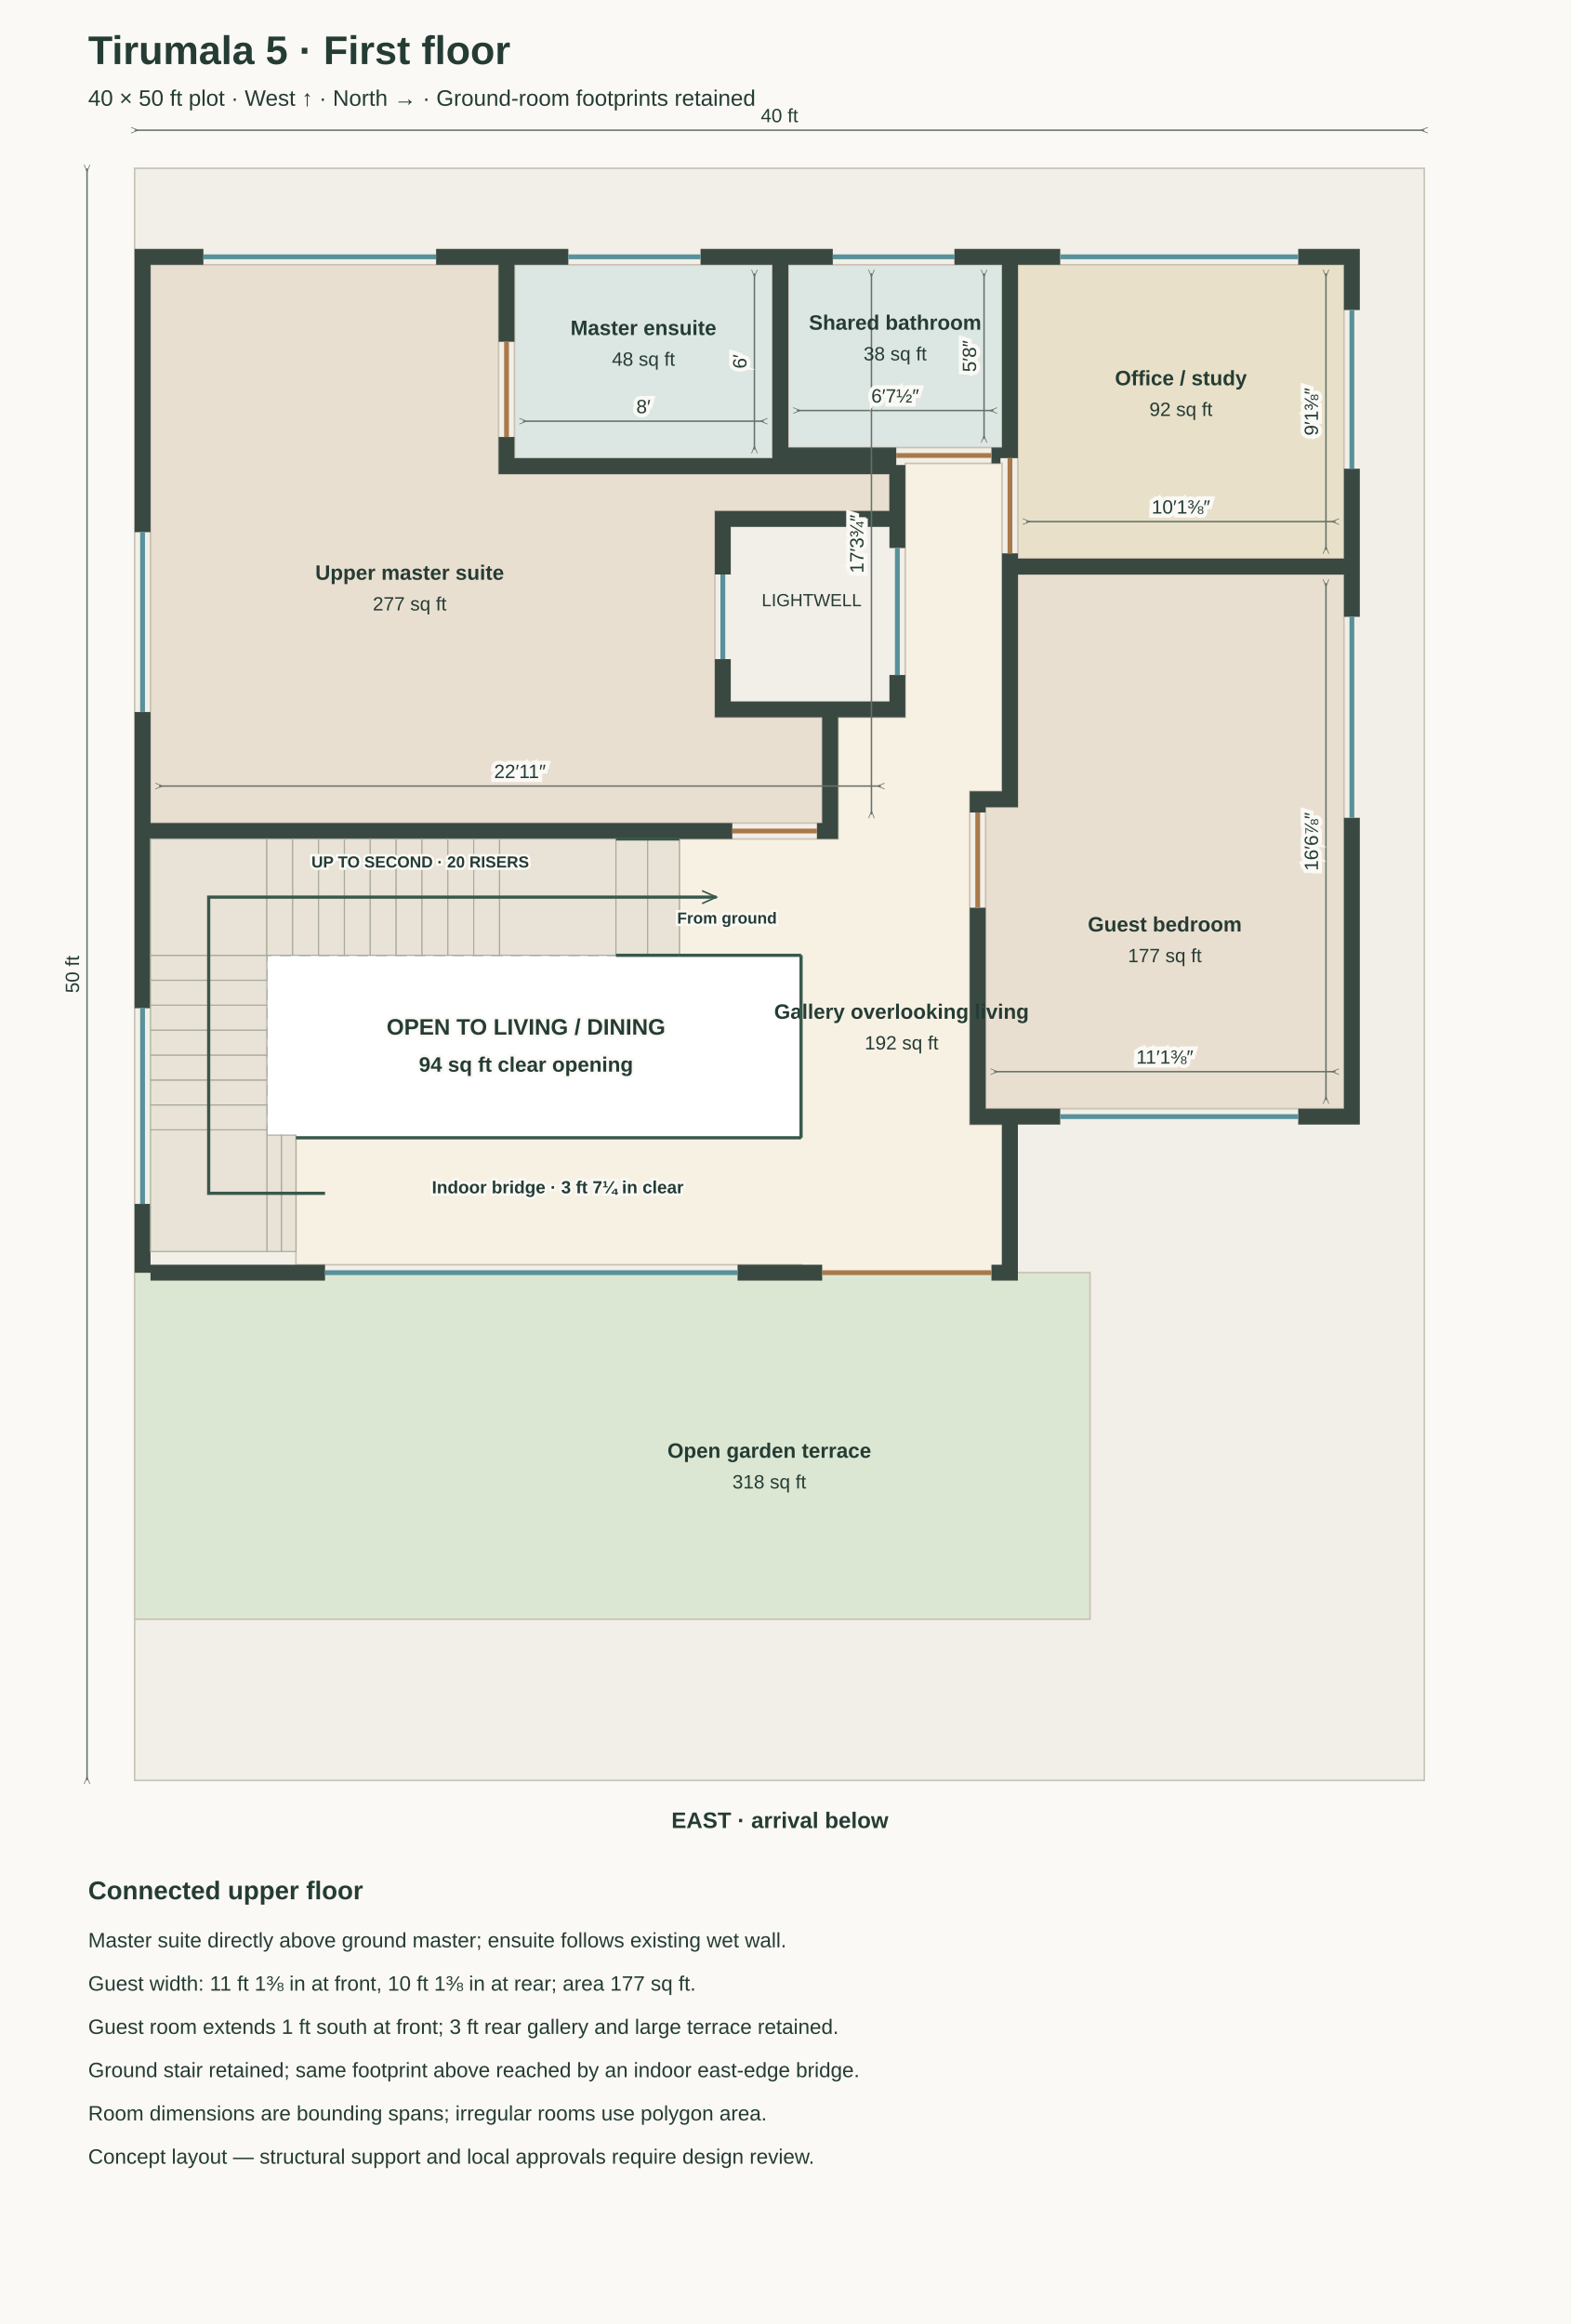
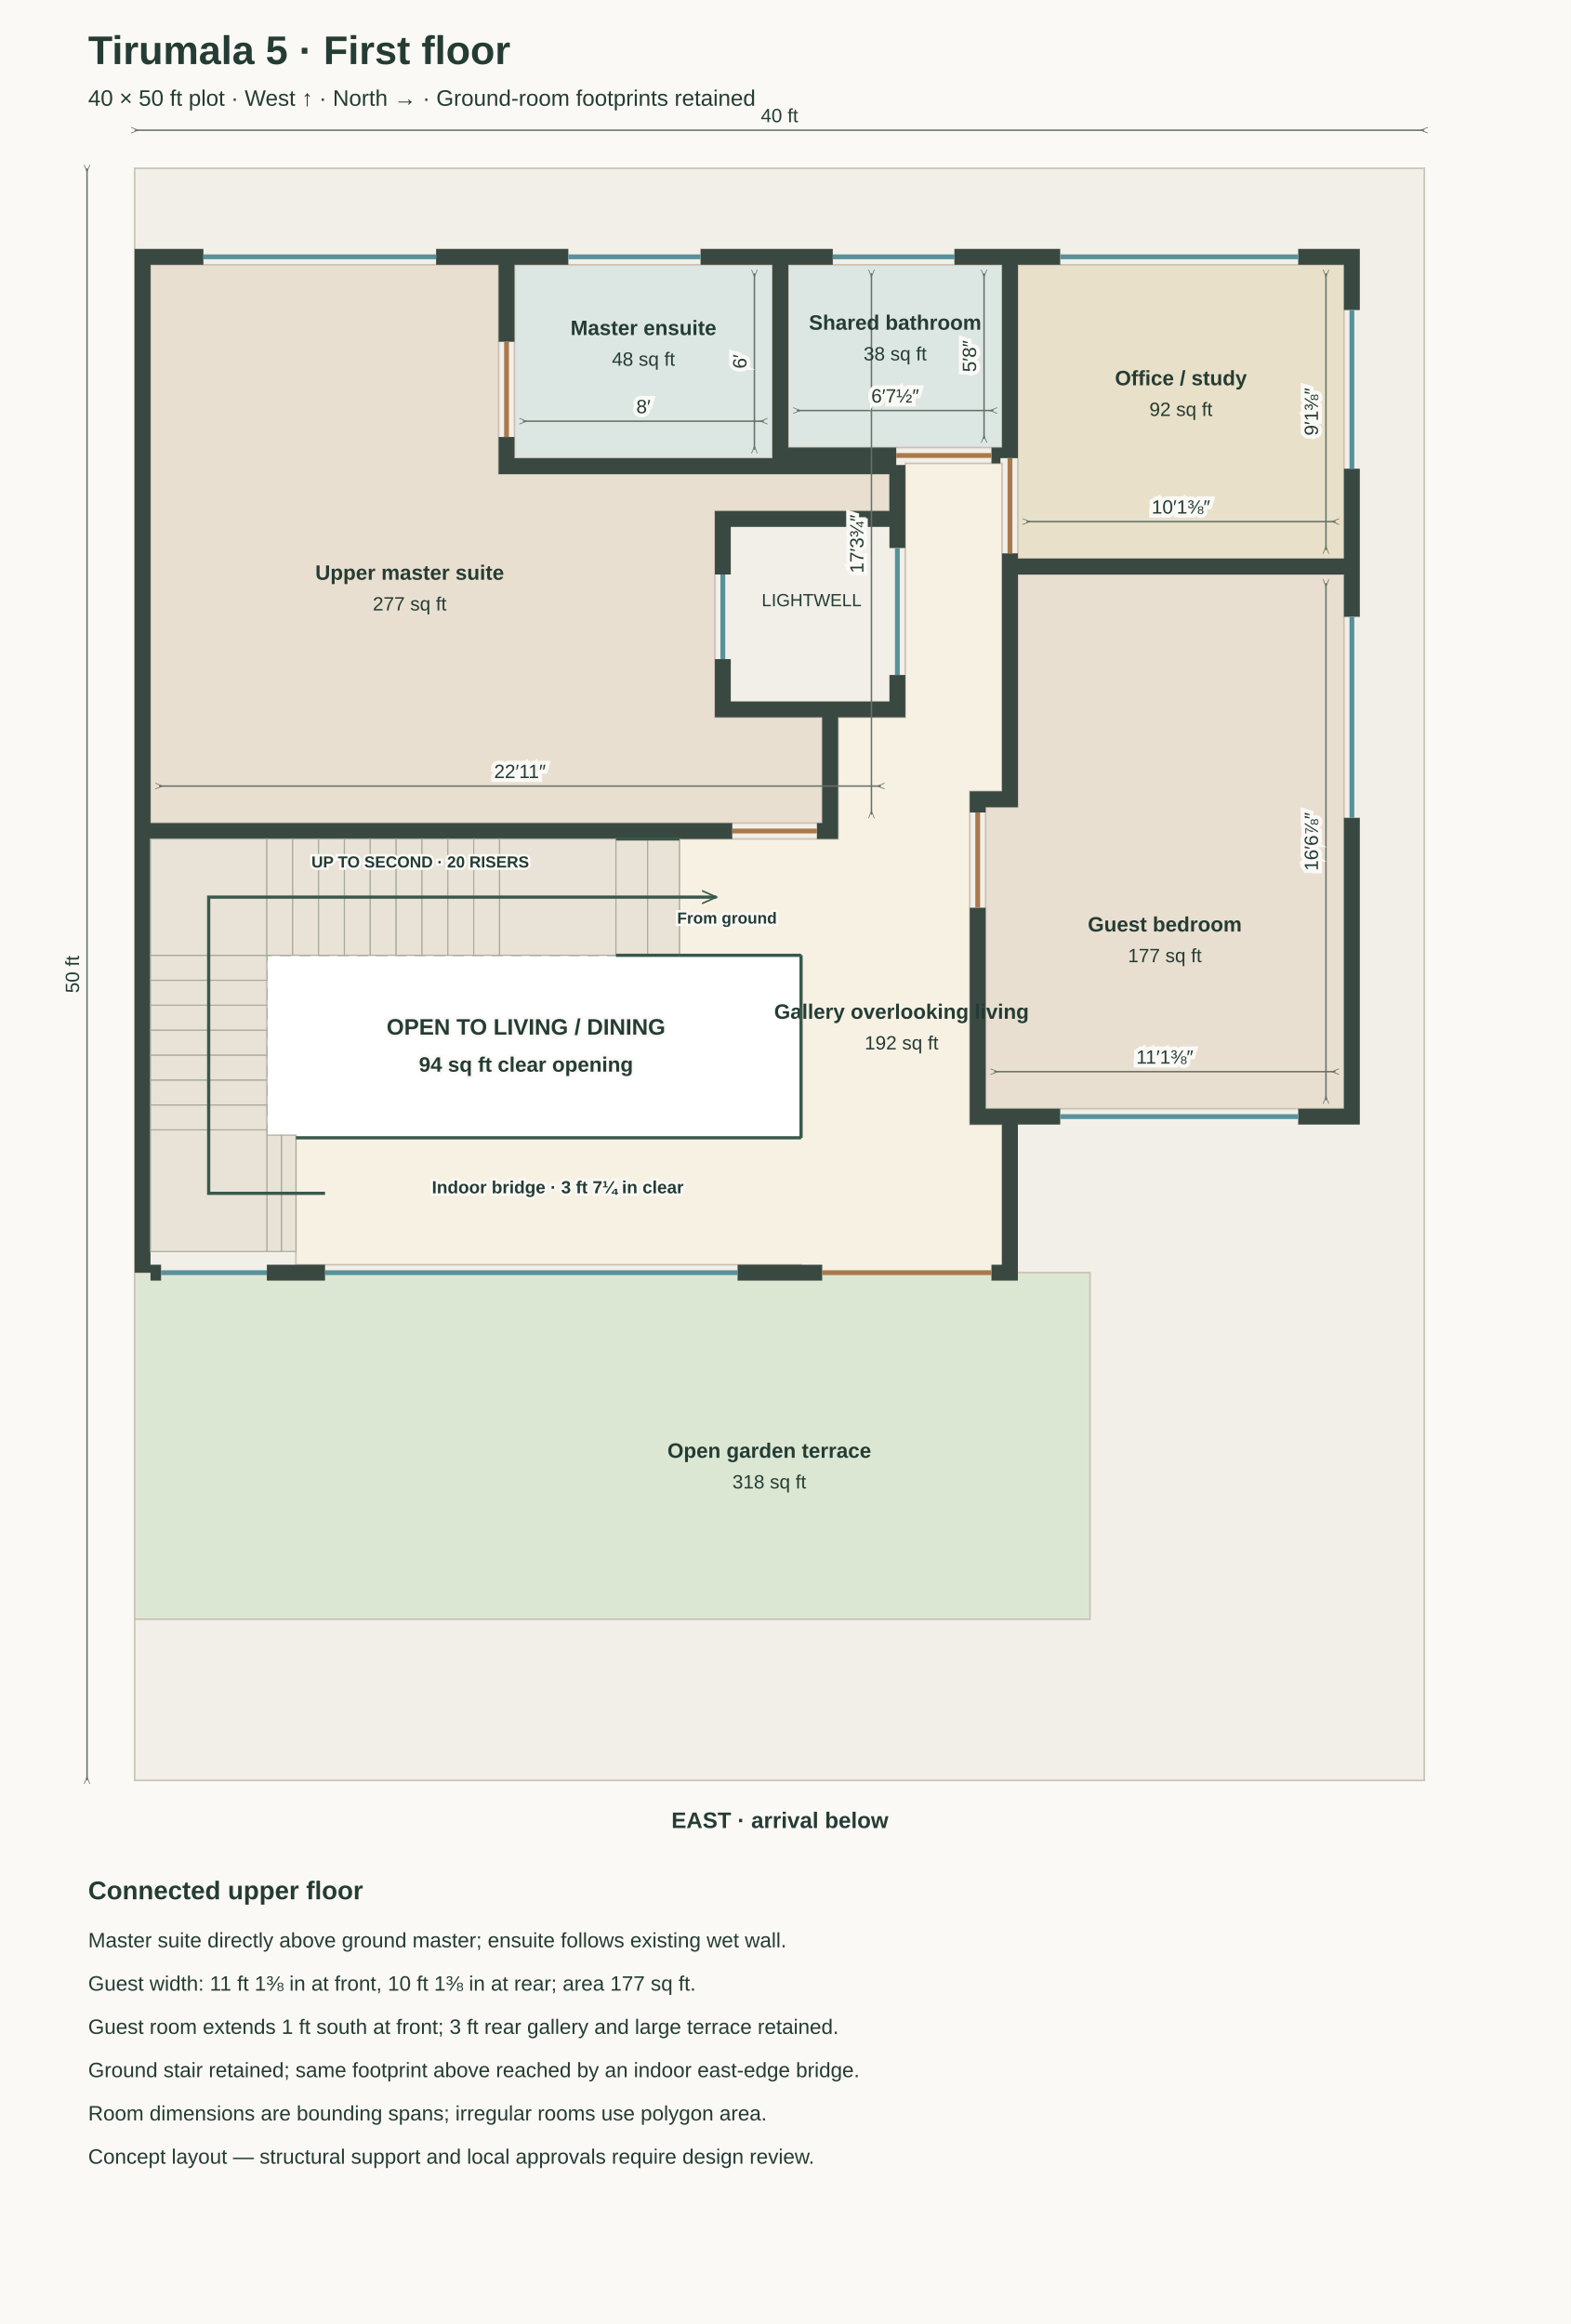
<svg xmlns="http://www.w3.org/2000/svg" width="980" height="1450" viewBox="0 0 980 1450">
  <defs>
    <marker id="a" viewBox="0 0 10 10" refX="5" refY="5" markerWidth="5" markerHeight="5" orient="auto-start-reverse">
      <path d="M10 1 L0 5 L10 9" fill="none" stroke="#657168" />
    </marker>
  </defs>
  <rect width="980" height="1450" fill="#faf9f5" />
  <g font-family="Arial,sans-serif" fill="#253c34">
    <text x="55" y="40" font-size="25" font-weight="700">Tirumala 5 · First floor</text>
    <text x="55" y="66" font-size="14">40 × 50 ft plot · West ↑ · North → · Ground-room footprints retained</text>
    <rect x="84.0" y="105.0" width="804.672" height="1005.84" fill="#f1efe7" stroke="#c7c4b8" />
    <polygon points="513.0,513.54 446.05,513.54 93.9,513.54 93.9,295.79 93.9,165.19 311.09,165.19 311.09,295.79 446.05,295.79 554.95,295.79 554.95,318.84 446.05,318.84 446.05,447.54 513.0,447.54" fill="#e9dfd0" stroke="#cbc1b2" />
    <polygon points="481.93,285.89 481.93,165.19 320.99,165.19 320.99,285.89" fill="#dce6e3" stroke="#cbc1b2" />
    <polygon points="838.54,348.54 838.54,165.19 635.1,165.19 635.1,348.54" fill="#e8e0c8" stroke="#cbc1b2" />
    <polygon points="635.1,358.44 838.54,358.44 838.54,691.74 635.1,691.74 614.98,691.74 614.98,503.64 635.1,503.64" fill="#e9dfd0" stroke="#cbc1b2" />
    <polygon points="625.2,279.24 625.2,165.19 491.83,165.19 491.83,279.24" fill="#dce6e3" stroke="#cbc1b2" />
    <polygon points="446.05,523.44 522.9,523.44 522.9,447.54 564.85,447.54 564.85,328.74 564.85,318.84 564.85,289.14 625.2,289.14 625.2,348.54 625.2,358.44 625.2,493.74 605.08,493.74 605.08,701.64 625.2,701.64 625.2,794.04 499.8,794.04 499.8,789.09 184.65,789.09 184.65,709.89 499.8,709.89 499.8,596.04 423.9,596.04 423.9,523.44" fill="#f7f1e4" stroke="#cbc1b2" />
    <polygon points="680.11,872.61 680.11,960.12 680.11,1000.36 680.11,1010.26 572.4,1010.26 519.76,1010.26 453.76,1010.26 427.2,1010.26 358.56,1010.26 262.2,1010.26 164.31,1010.26 93.9,1010.26 84.0,1010.26 84.0,794.04 164.31,794.04 499.8,794.04 625.2,794.04 680.11,794.04" fill="#dbe7d3" stroke="#cbc1b2" />
    <polygon points="499.8,709.89 499.8,596.04 166.5,596.04 166.5,709.89" fill="#fff" stroke="#9aafa2" stroke-dasharray="7 5" />
    <text x="506.4" y="378.24" text-anchor="middle" font-size="11" font-weight="400">LIGHTWELL</text>
    <text x="324.9" y="563.04" text-anchor="middle" font-size="12" font-weight="400" />
    <text x="400.8" y="563.04" text-anchor="middle" font-size="11" font-weight="400">↓ GF</text>
-     <polygon points="635.1,789.09 635.1,794.04 635.1,798.99 618.6,798.99 618.6,789.09 625.2,789.09 625.2,701.64 605.08,701.64 605.08,566.34 614.98,566.34 614.98,691.74 635.1,691.74 661.5,691.74 661.5,701.64 635.1,701.64" fill="#394942" />
+     <polygon points="635.1,701.64 635.1,789.09 635.1,794.04 635.1,798.99 618.6,798.99 618.6,789.09 625.2,789.09 625.2,701.64 605.08,701.64 605.08,566.34 614.98,566.34 614.98,691.74 635.1,691.74 661.5,691.74 661.5,701.64" fill="#394942" />
    <polygon points="838.54,691.74 838.54,510.24 848.44,510.24 848.44,701.64 810.0,701.64 810.0,691.74" fill="#394942" />
    <polygon points="625.2,493.74 625.2,358.44 625.2,348.54 625.2,345.24 635.1,345.24 635.1,348.54 838.54,348.54 838.54,292.44 848.44,292.44 848.44,348.54 848.44,358.44 848.44,384.84 838.54,384.84 838.54,358.44 635.1,358.44 635.1,503.64 614.98,503.64 614.98,506.94 605.08,506.94 605.08,493.74" fill="#394942" />
    <polygon points="810.0,155.29 848.44,155.29 848.44,193.44 838.54,193.44 838.54,165.19 810.0,165.19" fill="#394942" />
    <polygon points="595.5,155.29 625.2,155.29 635.1,155.29 661.5,155.29 661.5,165.19 635.1,165.19 635.1,285.84 624.21,285.84 624.21,289.14 618.6,289.14 618.6,279.24 625.2,279.24 625.2,165.19 595.5,165.19" fill="#394942" />
    <polygon points="564.85,318.84 564.85,328.74 564.85,341.94 554.95,341.94 554.95,328.74 455.95,328.74 455.95,358.44 446.05,358.44 446.05,318.84 554.95,318.84 554.95,295.79 491.83,295.79 446.05,295.79 311.09,295.79 311.09,272.64 320.99,272.64 320.99,285.89 481.93,285.89 481.93,165.19 437.1,165.19 437.1,155.29 481.93,155.29 491.83,155.29 519.6,155.29 519.6,165.19 491.83,165.19 491.83,279.24 559.2,279.24 559.2,290.13 564.85,290.13" fill="#394942" />
    <polygon points="554.95,437.64 554.95,421.14 564.85,421.14 564.85,447.54 522.9,447.54 522.9,523.44 509.7,523.44 509.7,513.54 513.0,513.54 513.0,447.54 446.05,447.54 446.05,411.24 455.95,411.24 455.95,437.64 522.9,437.64" fill="#394942" />
    <polygon points="272.1,165.19 272.1,155.29 311.09,155.29 320.99,155.29 354.6,155.29 354.6,165.19 320.99,165.19 320.99,213.24 311.09,213.24 311.09,165.19" fill="#394942" />
-     <polygon points="84.0,155.29 126.9,155.29 126.9,165.19 93.9,165.19 93.9,295.79 93.9,332.04 84.0,332.04" fill="#394942" />
-     <polygon points="499.8,798.99 496.5,798.99 460.2,798.99 460.2,789.09 496.5,789.09 499.8,789.09 513.0,789.09 513.0,798.99" fill="#394942" />
-     <polygon points="93.9,794.04 84.0,794.04 84.0,751.14 93.9,751.14 93.9,789.09 202.8,789.09 202.8,798.99 93.9,798.99" fill="#394942" />
-     <polygon points="84.0,523.44 84.0,444.24 93.9,444.24 93.9,513.54 446.05,513.54 456.9,513.54 456.9,523.44 93.9,523.44 93.9,629.04 84.0,629.04" fill="#394942" />
+     <polygon points="513.0,789.09 513.0,798.99 499.8,798.99 496.5,798.99 460.2,798.99 460.2,789.09 496.5,789.09 499.8,789.09" fill="#394942" />
+     <polygon points="93.9,794.04 84.0,794.04 84.0,523.44 84.0,155.29 126.9,155.29 126.9,165.19 93.9,165.19 93.9,295.79 93.9,513.54 446.05,513.54 456.9,513.54 456.9,523.44 93.9,523.44 93.9,789.09 100.5,789.09 100.5,798.99 93.9,798.99" fill="#394942" />
+     <polygon points="202.8,789.09 202.8,798.99 166.5,798.99 166.5,789.09" fill="#394942" />
    <line x1="456.9" y1="518.49" x2="509.7" y2="518.49" stroke="#aa794b" stroke-width="3" />
    <line x1="316.04" y1="272.64" x2="316.04" y2="213.24" stroke="#aa794b" stroke-width="3" />
    <line x1="630.15" y1="345.24" x2="630.15" y2="285.84" stroke="#aa794b" stroke-width="3" />
    <line x1="610.03" y1="566.34" x2="610.03" y2="506.94" stroke="#aa794b" stroke-width="3" />
    <line x1="559.2" y1="284.19" x2="618.6" y2="284.19" stroke="#aa794b" stroke-width="3" />
    <line x1="513.0" y1="794.04" x2="618.6" y2="794.04" stroke="#aa794b" stroke-width="3" />
    <line x1="126.9" y1="160.24" x2="272.1" y2="160.24" stroke="#57919c" stroke-width="3" />
-     <line x1="88.95" y1="444.24" x2="88.95" y2="332.04" stroke="#57919c" stroke-width="3" />
    <line x1="661.5" y1="160.24" x2="810.0" y2="160.24" stroke="#57919c" stroke-width="3" />
    <line x1="843.49" y1="292.44" x2="843.49" y2="193.44" stroke="#57919c" stroke-width="3" />
    <line x1="843.49" y1="510.24" x2="843.49" y2="384.84" stroke="#57919c" stroke-width="3" />
    <line x1="661.5" y1="696.69" x2="810.0" y2="696.69" stroke="#57919c" stroke-width="3" />
    <line x1="519.6" y1="160.24" x2="595.5" y2="160.24" stroke="#57919c" stroke-width="3" />
    <line x1="354.6" y1="160.24" x2="437.1" y2="160.24" stroke="#57919c" stroke-width="3" />
    <line x1="559.9" y1="421.14" x2="559.9" y2="341.94" stroke="#57919c" stroke-width="3" />
    <line x1="451.0" y1="411.24" x2="451.0" y2="358.44" stroke="#57919c" stroke-width="3" />
    <line x1="202.8" y1="794.04" x2="460.2" y2="794.04" stroke="#57919c" stroke-width="3" />
-     <line x1="88.95" y1="751.14" x2="88.95" y2="629.04" stroke="#57919c" stroke-width="3" />
+     <line x1="100.5" y1="794.04" x2="166.5" y2="794.04" stroke="#57919c" stroke-width="3" />
    <text x="255.6" y="361.74" text-anchor="middle" font-size="13" font-weight="700">Upper master suite</text>
    <text x="255.6" y="380.88" text-anchor="middle" font-size="12" font-weight="400">277 sq ft</text>
    <line x1="99.18" y1="490.44" x2="549.67" y2="490.44" stroke="#657168" stroke-width=".9" marker-start="url(#a)" marker-end="url(#a)" />
    <text x="324.425" y="485.44" transform="rotate(0 324.425 490.44)" text-anchor="middle" font-size="12" stroke="#faf9f5" stroke-width="5" paint-order="stroke">22′11″</text>
    <line x1="543.73" y1="508.26" x2="543.73" y2="170.47" stroke="#657168" stroke-width=".9" marker-start="url(#a)" marker-end="url(#a)" />
    <text x="543.73" y="334.365" transform="rotate(-90 543.73 339.365)" text-anchor="middle" font-size="12" stroke="#faf9f5" stroke-width="5" paint-order="stroke">17′3¾″</text>
    <text x="401.46" y="209.04" text-anchor="middle" font-size="13" font-weight="700">Master ensuite</text>
    <text x="401.46" y="228.18" text-anchor="middle" font-size="12" font-weight="400">48 sq ft</text>
    <line x1="326.27" y1="262.79" x2="476.65" y2="262.79" stroke="#657168" stroke-width=".9" marker-start="url(#a)" marker-end="url(#a)" />
    <text x="401.46" y="257.79" transform="rotate(0 401.46 262.79)" text-anchor="middle" font-size="12" stroke="#faf9f5" stroke-width="5" paint-order="stroke">8′</text>
    <line x1="470.71" y1="280.61" x2="470.71" y2="170.47" stroke="#657168" stroke-width=".9" marker-start="url(#a)" marker-end="url(#a)" />
    <text x="470.71" y="220.54" transform="rotate(-90 470.71 225.54)" text-anchor="middle" font-size="12" stroke="#faf9f5" stroke-width="5" paint-order="stroke">6′</text>
    <text x="736.82" y="240.37" text-anchor="middle" font-size="13" font-weight="700">Office / study</text>
    <text x="736.82" y="259.51" text-anchor="middle" font-size="12" font-weight="400">92 sq ft</text>
    <line x1="640.38" y1="325.44" x2="833.26" y2="325.44" stroke="#657168" stroke-width=".9" marker-start="url(#a)" marker-end="url(#a)" />
    <text x="736.82" y="320.44" transform="rotate(0 736.82 325.44)" text-anchor="middle" font-size="12" stroke="#faf9f5" stroke-width="5" paint-order="stroke">10′1⅜″</text>
    <line x1="827.32" y1="343.26" x2="827.32" y2="170.47" stroke="#657168" stroke-width=".9" marker-start="url(#a)" marker-end="url(#a)" />
    <text x="827.32" y="251.865" transform="rotate(-90 827.32 256.865)" text-anchor="middle" font-size="12" stroke="#faf9f5" stroke-width="5" paint-order="stroke">9′1⅜″</text>
    <text x="726.76" y="581.19" text-anchor="middle" font-size="13" font-weight="700">Guest bedroom</text>
    <text x="726.76" y="600.33" text-anchor="middle" font-size="12" font-weight="400">177 sq ft</text>
    <line x1="620.26" y1="668.64" x2="833.26" y2="668.64" stroke="#657168" stroke-width=".9" marker-start="url(#a)" marker-end="url(#a)" />
    <text x="726.76" y="663.64" transform="rotate(0 726.76 668.64)" text-anchor="middle" font-size="12" stroke="#faf9f5" stroke-width="5" paint-order="stroke">11′1⅜″</text>
    <line x1="827.32" y1="686.46" x2="827.32" y2="363.72" stroke="#657168" stroke-width=".9" marker-start="url(#a)" marker-end="url(#a)" />
    <text x="827.32" y="520.09" transform="rotate(-90 827.32 525.09)" text-anchor="middle" font-size="12" stroke="#faf9f5" stroke-width="5" paint-order="stroke">16′6⅞″</text>
    <text x="558.51" y="205.72" text-anchor="middle" font-size="13" font-weight="700">Shared bathroom</text>
    <text x="558.51" y="224.86" text-anchor="middle" font-size="12" font-weight="400">38 sq ft</text>
    <line x1="497.11" y1="256.14" x2="619.92" y2="256.14" stroke="#657168" stroke-width=".9" marker-start="url(#a)" marker-end="url(#a)" />
    <text x="558.515" y="251.14" transform="rotate(0 558.515 256.14)" text-anchor="middle" font-size="12" stroke="#faf9f5" stroke-width="5" paint-order="stroke">6′7½″</text>
    <line x1="613.98" y1="273.96" x2="613.98" y2="170.47" stroke="#657168" stroke-width=".9" marker-start="url(#a)" marker-end="url(#a)" />
    <text x="613.98" y="217.215" transform="rotate(-90 613.98 222.215)" text-anchor="middle" font-size="12" stroke="#faf9f5" stroke-width="5" paint-order="stroke">5′8″</text>
    <text x="562.5" y="635.64" text-anchor="middle" font-size="13" font-weight="700">Gallery overlooking living</text>
    <text x="562.5" y="654.78" text-anchor="middle" font-size="12" font-weight="400">192 sq ft</text>
    <text x="480.0" y="909.54" text-anchor="middle" font-size="13" font-weight="700">Open garden terrace</text>
    <text x="480.0" y="928.68" text-anchor="middle" font-size="12" font-weight="400">318 sq ft</text>
    <line x1="84.0" y1="81.24" x2="888.67" y2="81.24" stroke="#657168" stroke-width=".9" marker-start="url(#a)" marker-end="url(#a)" />
    <text x="486.335" y="76.24" transform="rotate(0 486.335 81.24)" text-anchor="middle" font-size="12" stroke="#faf9f5" stroke-width="5" paint-order="stroke">40 ft</text>
    <line x1="54.3" y1="1110.84" x2="54.3" y2="105.0" stroke="#657168" stroke-width=".9" marker-start="url(#a)" marker-end="url(#a)" />
    <text x="54.3" y="602.92" transform="rotate(-90 54.3 607.92)" text-anchor="middle" font-size="12" stroke="#faf9f5" stroke-width="5" paint-order="stroke">50 ft</text>
    <text x="486.6" y="1140.54" text-anchor="middle" font-size="14" font-weight="700">EAST · arrival below</text>
    <text x="55" y="1185" font-size="16" font-weight="700">Connected upper floor</text>
    <text x="55" y="1215" font-size="13">Master suite directly above ground master; ensuite follows existing wet wall.</text>
    <text x="55" y="1242" font-size="13">Guest width: 11 ft 1⅜ in at front, 10 ft 1⅜ in at rear; area 177 sq ft.</text>
    <text x="55" y="1269" font-size="13">Guest room extends 1 ft south at front; 3 ft rear gallery and large terrace retained.</text>
    <text x="55" y="1296" font-size="13">Ground stair retained; same footprint above reached by an indoor east-edge bridge.</text>
    <text x="55" y="1323" font-size="13">Room dimensions are bounding spans; irregular rooms use polygon area.</text>
    <text x="55" y="1350" font-size="13">Concept layout — structural support and local approvals require design review.</text>
  </g>
  <defs>
    <marker id="stair-up-arrow" viewBox="0 0 10 10" refX="9" refY="5" markerWidth="5" markerHeight="5" orient="auto">
      <path d="M0 1 L9 5 L0 9" fill="none" stroke="#38584a" />
    </marker>
  </defs>
  <g font-family="Arial,sans-serif" fill="#253c34">
    <polygon points="184.65,780.84 184.65,708.24 175.57,708.24 175.57,780.84" fill="#e9e2d6" stroke="#a7ab9c" stroke-width=".7" />
    <polygon points="175.57,780.84 175.57,708.24 166.50,708.24 166.50,780.84" fill="#e9e2d6" stroke="#a7ab9c" stroke-width=".7" />
    <polygon points="166.50,780.84 166.50,704.94 93.90,704.94 93.90,780.84" fill="#e9e2d6" stroke="#a7ab9c" stroke-width=".7" />
    <polygon points="166.50,704.94 166.50,689.38 93.90,689.38 93.90,704.94" fill="#e9e2d6" stroke="#a7ab9c" stroke-width=".7" />
    <polygon points="166.50,689.38 166.50,673.83 93.90,673.83 93.90,689.38" fill="#e9e2d6" stroke="#a7ab9c" stroke-width=".7" />
    <polygon points="166.50,673.83 166.50,658.27 93.90,658.27 93.90,673.83" fill="#e9e2d6" stroke="#a7ab9c" stroke-width=".7" />
    <polygon points="166.50,658.27 166.50,642.71 93.90,642.71 93.90,658.27" fill="#e9e2d6" stroke="#a7ab9c" stroke-width=".7" />
    <polygon points="166.50,642.71 166.50,627.15 93.90,627.15 93.90,642.71" fill="#e9e2d6" stroke="#a7ab9c" stroke-width=".7" />
    <polygon points="166.50,627.15 166.50,611.60 93.90,611.60 93.90,627.15" fill="#e9e2d6" stroke="#a7ab9c" stroke-width=".7" />
    <polygon points="166.50,611.60 166.50,596.04 93.90,596.04 93.90,611.60" fill="#e9e2d6" stroke="#a7ab9c" stroke-width=".7" />
    <polygon points="166.50,596.04 166.50,523.44 93.90,523.44 93.90,596.04" fill="#e9e2d6" stroke="#a7ab9c" stroke-width=".7" />
    <polygon points="182.63,596.04 182.63,523.44 166.50,523.44 166.50,596.04" fill="#e9e2d6" stroke="#a7ab9c" stroke-width=".7" />
    <polygon points="198.77,596.04 198.77,523.44 182.63,523.44 182.63,596.04" fill="#e9e2d6" stroke="#a7ab9c" stroke-width=".7" />
    <polygon points="214.90,596.04 214.90,523.44 198.77,523.44 198.77,596.04" fill="#e9e2d6" stroke="#a7ab9c" stroke-width=".7" />
    <polygon points="231.03,596.04 231.03,523.44 214.90,523.44 214.90,596.04" fill="#e9e2d6" stroke="#a7ab9c" stroke-width=".7" />
    <polygon points="247.17,596.04 247.17,523.44 231.03,523.44 231.03,596.04" fill="#e9e2d6" stroke="#a7ab9c" stroke-width=".7" />
    <polygon points="263.30,596.04 263.30,523.44 247.17,523.44 247.17,596.04" fill="#e9e2d6" stroke="#a7ab9c" stroke-width=".7" />
    <polygon points="279.43,596.04 279.43,523.44 263.30,523.44 263.30,596.04" fill="#e9e2d6" stroke="#a7ab9c" stroke-width=".7" />
    <polygon points="295.57,596.04 295.57,523.44 279.43,523.44 279.43,596.04" fill="#e9e2d6" stroke="#a7ab9c" stroke-width=".7" />
    <polygon points="311.70,596.04 311.70,523.44 295.57,523.44 295.57,596.04" fill="#e9e2d6" stroke="#a7ab9c" stroke-width=".7" />
    <polygon points="384.30,596.04 384.30,523.44 311.70,523.44 311.70,596.04" fill="#e9e2d6" stroke="#a7ab9c" stroke-width=".7" />
    <polygon points="404.10,596.04 404.10,523.44 384.30,523.44 384.30,596.04" fill="#e9e2d6" stroke="#a7ab9c" stroke-width=".7" />
    <polygon points="423.90,596.04 423.90,523.44 404.10,523.44 404.10,596.04" fill="#e9e2d6" stroke="#a7ab9c" stroke-width=".7" />
    <polyline points="202.80,744.54 130.20,744.54 130.20,559.74 447.00,559.74" fill="none" stroke="#38584a" stroke-width="2" marker-end="url(#stair-up-arrow)" />
    <line x1="499.8" y1="709.89" x2="499.8" y2="596.04" stroke="#38584a" stroke-width="2" />
    <line x1="184.65" y1="709.89" x2="499.8" y2="709.89" stroke="#38584a" stroke-width="2" />
    <line x1="423.9" y1="596.04" x2="499.8" y2="596.04" stroke="#38584a" stroke-width="2" />
    <line x1="384.3" y1="596.04" x2="423.9" y2="596.04" stroke="#38584a" stroke-width="2" />
    <line x1="384.3" y1="523.44" x2="423.9" y2="523.44" stroke="#38584a" stroke-width="2" />
    <text x="262.2" y="541.26" text-anchor="middle" font-size="10" font-weight="700" stroke="#faf9f5" stroke-width="3" paint-order="stroke">UP TO SECOND · 20 RISERS</text>
    <text x="348.0" y="744.54" text-anchor="middle" font-size="11" font-weight="700" stroke="#faf9f5" stroke-width="3" paint-order="stroke">Indoor bridge · 3 ft 7¼ in clear</text>
    <text x="453.6" y="576.24" text-anchor="middle" font-size="10" font-weight="700" stroke="#faf9f5" stroke-width="3" paint-order="stroke">From ground</text>
    <text x="328.2" y="645.54" text-anchor="middle" font-size="14" font-weight="700" stroke="#faf9f5" stroke-width="3" paint-order="stroke">OPEN TO LIVING / DINING</text>
    <text x="328.2" y="668.64" text-anchor="middle" font-size="13" font-weight="700" stroke="#faf9f5" stroke-width="3" paint-order="stroke">94 sq ft clear opening</text>
  </g>
</svg>
